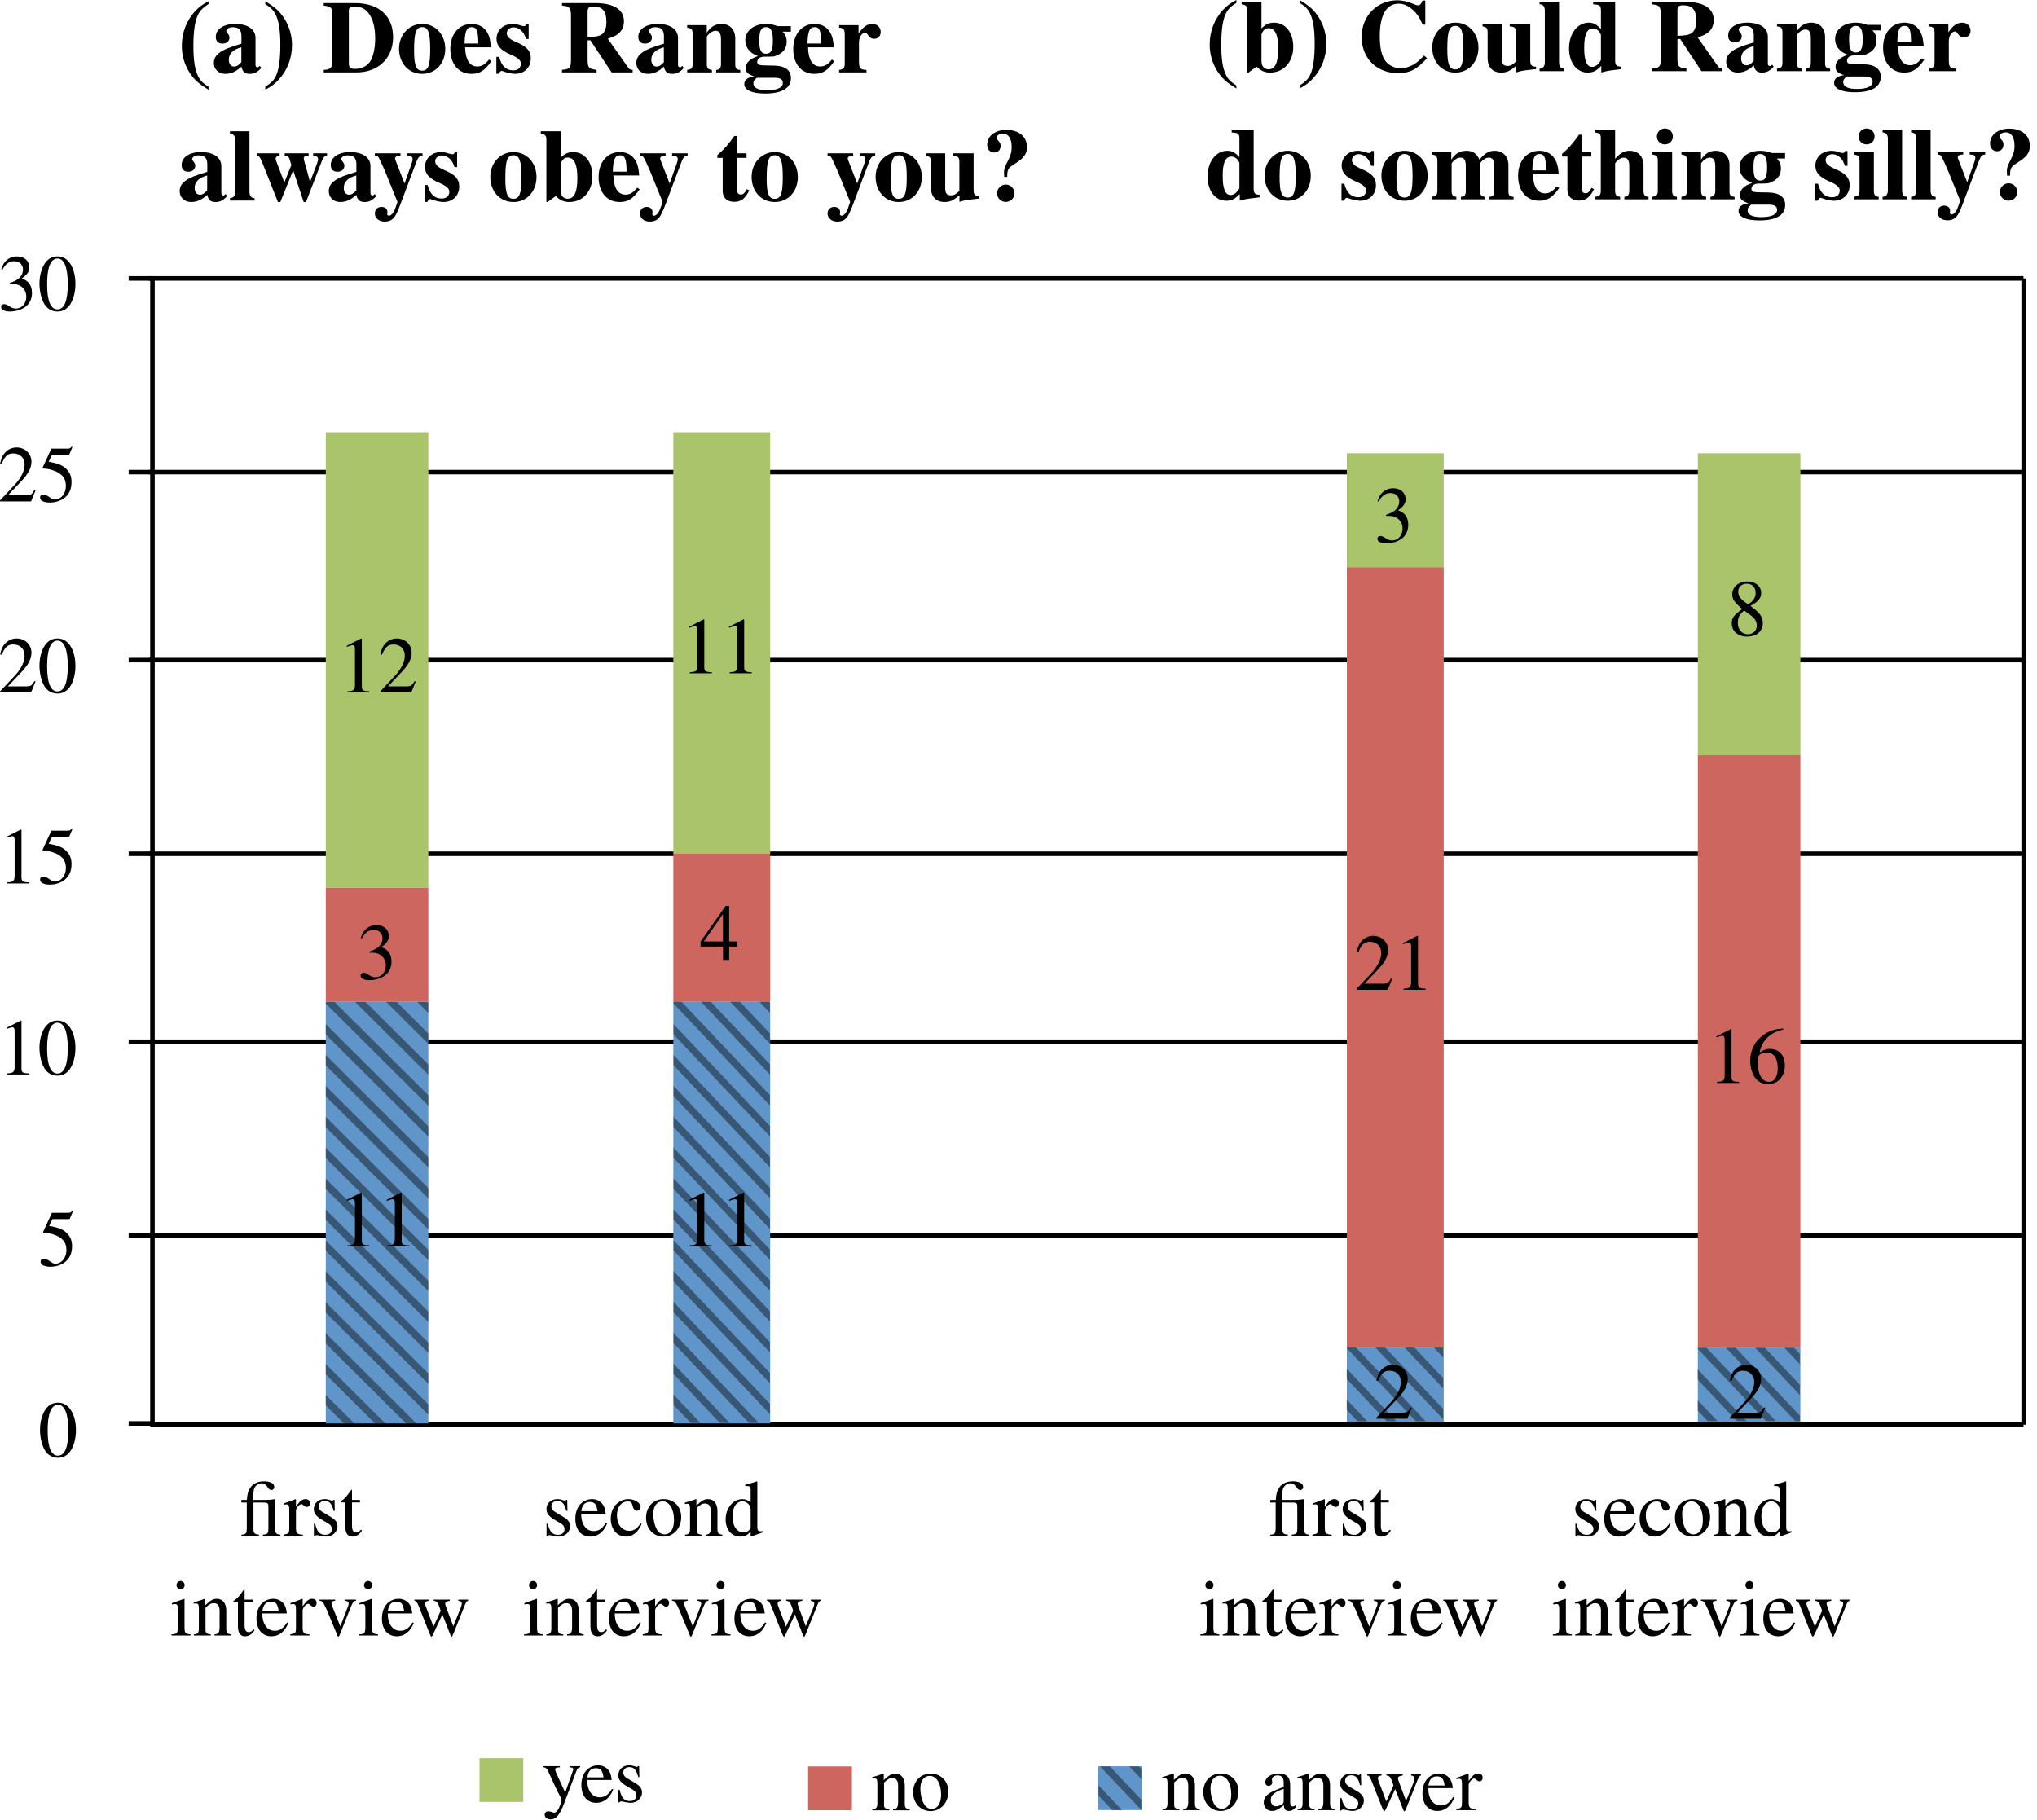
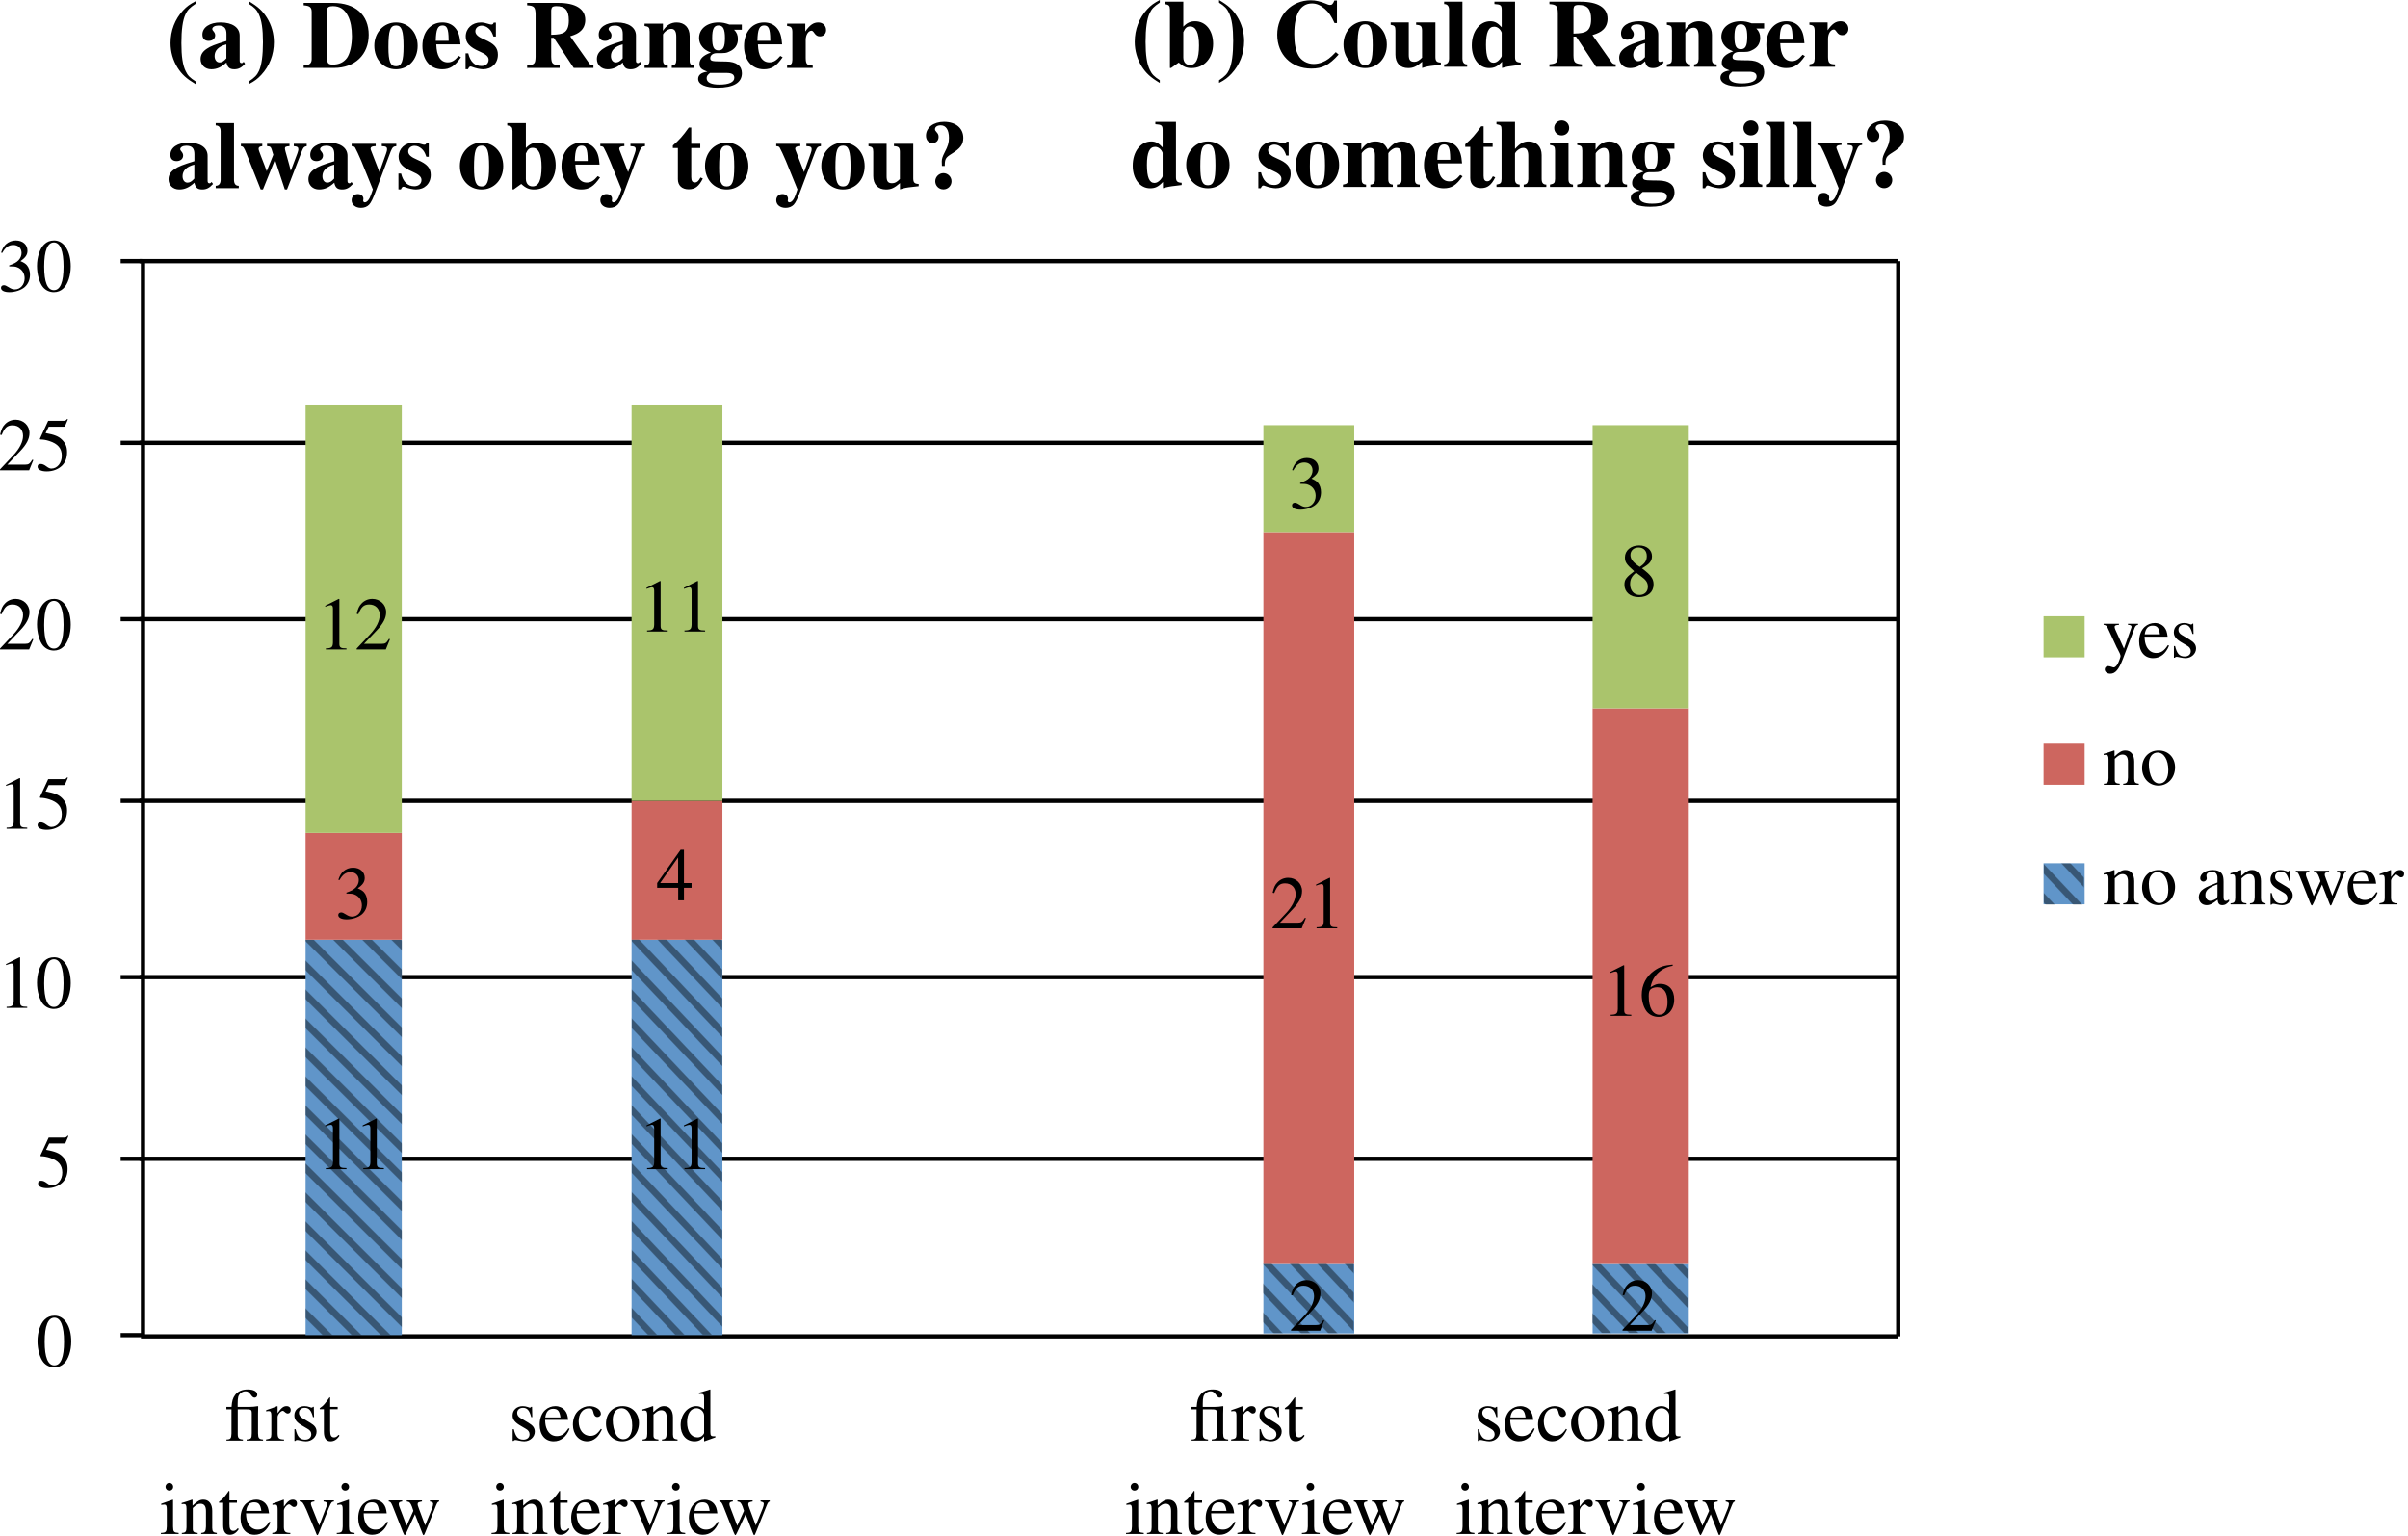
- <svg xmlns="http://www.w3.org/2000/svg" xmlns:xlink="http://www.w3.org/1999/xlink" id="svg2" version="1.1" width="446.922" height="399.241" xml:space="preserve">
+ <svg xmlns="http://www.w3.org/2000/svg" xmlns:xlink="http://www.w3.org/1999/xlink" id="svg2" version="1.1" width="563.233" height="359.13" xml:space="preserve">
  <defs id="defs6">
-     <pattern xlink:href="#Strips1_2" id="pattern5752" patternTransform="matrix(0.9040759,0.9081661,-12.65676,12.59976,2.8125001e-8,-3.146013)" />
+     <pattern xlink:href="#Strips1_2" id="pattern5752" patternTransform="matrix(0.9040759,0.9081661,-12.65676,12.59976,5.6250002e-8,-3.14601)" />
    <pattern id="Strips1_2" patternTransform="translate(0,0) scale(10,10)" height="1" width="3" patternUnits="userSpaceOnUse">
      <rect id="rect5039" height="2" width="1" y="-0.5" x="0" style="fill:black;stroke:none" />
    </pattern>
    <clipPath clipPathUnits="userSpaceOnUse" id="clipPath18">
      <path d="M 0,0 360,0 360,308 0,308 0,0 Z" id="path20" />
    </clipPath>
    <clipPath clipPathUnits="userSpaceOnUse" id="clipPath30">
      <path d="M 7.436844e-6,2 359,2 l 0,305 -359,0 0,-305 z" id="path32" />
    </clipPath>
    <clipPath clipPathUnits="userSpaceOnUse" id="clipPath40">
      <path d="M 7.436844e-6,2 359,2 l 0,305 -359,0 0,-305 z" id="path42" />
    </clipPath>
    <clipPath clipPathUnits="userSpaceOnUse" id="clipPath52">
      <path d="m 34,60 222,0 0,202 -222,0 0,-202 z" id="path54" />
    </clipPath>
    <clipPath clipPathUnits="userSpaceOnUse" id="clipPath62">
      <path d="m 34,60 222,0 0,202 -222,0 0,-202 z" id="path64" />
    </clipPath>
    <clipPath clipPathUnits="userSpaceOnUse" id="clipPath72">
      <path d="m 34,60 222,0 0,202 -222,0 0,-202 z" id="path74" />
    </clipPath>
    <clipPath clipPathUnits="userSpaceOnUse" id="clipPath82">
      <path d="M 7.436844e-6,2 359,2 l 0,305 -359,0 0,-305 z" id="path84" />
    </clipPath>
    <clipPath clipPathUnits="userSpaceOnUse" id="clipPath94">
      <path d="M 7.436844e-6,2 359,2 l 0,305 -359,0 0,-305 z" id="path96" />
    </clipPath>
    <clipPath clipPathUnits="userSpaceOnUse" id="clipPath106">
      <path d="M 7.436844e-6,2 359,2 l 0,305 -359,0 0,-305 z" id="path108" />
    </clipPath>
    <clipPath clipPathUnits="userSpaceOnUse" id="clipPath118">
      <path d="M 7.436844e-6,2 359,2 l 0,305 -359,0 0,-305 z" id="path120" />
    </clipPath>
    <clipPath clipPathUnits="userSpaceOnUse" id="clipPath130">
      <path d="M 7.436844e-6,2 359,2 l 0,305 -359,0 0,-305 z" id="path132" />
    </clipPath>
    <clipPath clipPathUnits="userSpaceOnUse" id="clipPath142">
      <path d="M 7.436844e-6,2 359,2 l 0,305 -359,0 0,-305 z" id="path144" />
    </clipPath>
    <clipPath clipPathUnits="userSpaceOnUse" id="clipPath156">
      <path d="M 7.436844e-6,2 359,2 l 0,305 -359,0 0,-305 z" id="path158" />
    </clipPath>
    <clipPath clipPathUnits="userSpaceOnUse" id="clipPath170">
      <path d="M 7.436844e-6,2 359,2 l 0,305 -359,0 0,-305 z" id="path172" />
    </clipPath>
    <clipPath clipPathUnits="userSpaceOnUse" id="clipPath184">
      <path d="M 7.436844e-6,2 359,2 l 0,305 -359,0 0,-305 z" id="path186" />
    </clipPath>
    <clipPath clipPathUnits="userSpaceOnUse" id="clipPath198">
      <path d="M 7.436844e-6,2 359,2 l 0,305 -359,0 0,-305 z" id="path200" />
    </clipPath>
    <clipPath clipPathUnits="userSpaceOnUse" id="clipPath212">
      <path d="M 7.436844e-6,2 359,2 l 0,305 -359,0 0,-305 z" id="path214" />
    </clipPath>
    <clipPath clipPathUnits="userSpaceOnUse" id="clipPath226">
      <path d="M 7.436844e-6,2 359,2 l 0,305 -359,0 0,-305 z" id="path228" />
    </clipPath>
    <clipPath clipPathUnits="userSpaceOnUse" id="clipPath240">
      <path d="M 7.436844e-6,2 359,2 l 0,305 -359,0 0,-305 z" id="path242" />
    </clipPath>
    <clipPath clipPathUnits="userSpaceOnUse" id="clipPath254">
      <path d="M 7.436844e-6,2 359,2 l 0,305 -359,0 0,-305 z" id="path256" />
    </clipPath>
    <clipPath clipPathUnits="userSpaceOnUse" id="clipPath268">
      <path d="M 7.436844e-6,2 359,2 l 0,305 -359,0 0,-305 z" id="path270" />
    </clipPath>
    <clipPath clipPathUnits="userSpaceOnUse" id="clipPath282">
      <path d="M 7.436844e-6,2 359,2 l 0,305 -359,0 0,-305 z" id="path284" />
    </clipPath>
    <clipPath clipPathUnits="userSpaceOnUse" id="clipPath296">
      <path d="M 7.436844e-6,2 359,2 l 0,305 -359,0 0,-305 z" id="path298" />
    </clipPath>
    <clipPath clipPathUnits="userSpaceOnUse" id="clipPath310">
      <path d="M 7.436844e-6,2 359,2 l 0,305 -359,0 0,-305 z" id="path312" />
    </clipPath>
    <clipPath clipPathUnits="userSpaceOnUse" id="clipPath324">
      <path d="M 7.436844e-6,2 359,2 l 0,305 -359,0 0,-305 z" id="path326" />
    </clipPath>
    <clipPath clipPathUnits="userSpaceOnUse" id="clipPath338">
      <path d="M 7.436844e-6,2 359,2 l 0,305 -359,0 0,-305 z" id="path340" />
    </clipPath>
    <clipPath clipPathUnits="userSpaceOnUse" id="clipPath352">
      <path d="M 7.436844e-6,2 359,2 l 0,305 -359,0 0,-305 z" id="path354" />
    </clipPath>
    <clipPath clipPathUnits="userSpaceOnUse" id="clipPath366">
      <path d="M 7.436844e-6,2 359,2 l 0,305 -359,0 0,-305 z" id="path368" />
    </clipPath>
    <clipPath clipPathUnits="userSpaceOnUse" id="clipPath380">
      <path d="M 7.436844e-6,2 359,2 l 0,305 -359,0 0,-305 z" id="path382" />
    </clipPath>
    <clipPath clipPathUnits="userSpaceOnUse" id="clipPath394">
      <path d="M 7.436844e-6,2 359,2 l 0,305 -359,0 0,-305 z" id="path396" />
    </clipPath>
    <clipPath clipPathUnits="userSpaceOnUse" id="clipPath408">
      <path d="M 7.436844e-6,2 359,2 l 0,305 -359,0 0,-305 z" id="path410" />
    </clipPath>
    <clipPath clipPathUnits="userSpaceOnUse" id="clipPath422">
      <path d="M 7.436844e-6,2 359,2 l 0,305 -359,0 0,-305 z" id="path424" />
    </clipPath>
    <clipPath clipPathUnits="userSpaceOnUse" id="clipPath436">
      <path d="M 7.436844e-6,2 359,2 l 0,305 -359,0 0,-305 z" id="path438" />
    </clipPath>
    <clipPath clipPathUnits="userSpaceOnUse" id="clipPath450">
      <path d="M 7.436844e-6,2 359,2 l 0,305 -359,0 0,-305 z" id="path452" />
    </clipPath>
    <clipPath clipPathUnits="userSpaceOnUse" id="clipPath464">
      <path d="M 7.436844e-6,2 359,2 l 0,305 -359,0 0,-305 z" id="path466" />
    </clipPath>
    <clipPath clipPathUnits="userSpaceOnUse" id="clipPath478">
      <path d="M 7.436844e-6,2 359,2 l 0,305 -359,0 0,-305 z" id="path480" />
    </clipPath>
    <clipPath clipPathUnits="userSpaceOnUse" id="clipPath492">
      <path d="M 7.436844e-6,2 359,2 l 0,305 -359,0 0,-305 z" id="path494" />
    </clipPath>
    <clipPath clipPathUnits="userSpaceOnUse" id="clipPath506">
      <path d="M 7.436844e-6,2 359,2 l 0,305 -359,0 0,-305 z" id="path508" />
    </clipPath>
    <clipPath clipPathUnits="userSpaceOnUse" id="clipPath520">
      <path d="M 7.436844e-6,2 359,2 l 0,305 -359,0 0,-305 z" id="path522" />
    </clipPath>
    <clipPath clipPathUnits="userSpaceOnUse" id="clipPath534">
      <path d="M 7.436844e-6,2 359,2 l 0,305 -359,0 0,-305 z" id="path536" />
    </clipPath>
    <clipPath clipPathUnits="userSpaceOnUse" id="clipPath548">
      <path d="M 7.436844e-6,2 359,2 l 0,305 -359,0 0,-305 z" id="path550" />
    </clipPath>
    <clipPath clipPathUnits="userSpaceOnUse" id="clipPath562">
      <path d="M 7.436844e-6,2 359,2 l 0,305 -359,0 0,-305 z" id="path564" />
    </clipPath>
    <clipPath clipPathUnits="userSpaceOnUse" id="clipPath572">
      <path d="M 7.436844e-6,2 359,2 l 0,305 -359,0 0,-305 z" id="path574" />
    </clipPath>
    <clipPath clipPathUnits="userSpaceOnUse" id="clipPath586">
      <path d="M 7.436844e-6,2 359,2 l 0,305 -359,0 0,-305 z" id="path588" />
    </clipPath>
    <clipPath clipPathUnits="userSpaceOnUse" id="clipPath596">
      <path d="M 7.436844e-6,2 359,2 l 0,305 -359,0 0,-305 z" id="path598" />
    </clipPath>
    <clipPath clipPathUnits="userSpaceOnUse" id="clipPath610">
      <path d="M 7.436844e-6,2 359,2 l 0,305 -359,0 0,-305 z" id="path612" />
    </clipPath>
    <clipPath clipPathUnits="userSpaceOnUse" id="clipPath620">
      <path d="M 7.436844e-6,2 359,2 l 0,305 -359,0 0,-305 z" id="path622" />
    </clipPath>
    <clipPath clipPathUnits="userSpaceOnUse" id="clipPath634">
      <path d="M 0,0 360,0 360,308 0,308 0,0 Z" id="path636" />
    </clipPath>
    <clipPath clipPathUnits="userSpaceOnUse" id="clipPath606">
      <path d="M 0,0 362,0 362,303 0,303 0,0 Z" id="path608" />
    </clipPath>
    <clipPath clipPathUnits="userSpaceOnUse" id="clipPath592">
      <path d="M 1.286692e-5,2 360,2 l 0,301 -360,0 0,-301 z" id="path594" />
    </clipPath>
    <clipPath clipPathUnits="userSpaceOnUse" id="clipPath582">
      <path d="M 1.286692e-5,2 360,2 l 0,301 -360,0 0,-301 z" id="path584" />
    </clipPath>
    <clipPath clipPathUnits="userSpaceOnUse" id="clipPath568">
      <path d="M 1.286692e-5,2 360,2 l 0,301 -360,0 0,-301 z" id="path570" />
    </clipPath>
    <clipPath clipPathUnits="userSpaceOnUse" id="clipPath558">
      <path d="M 1.286692e-5,2 360,2 l 0,301 -360,0 0,-301 z" id="path560" />
    </clipPath>
    <clipPath clipPathUnits="userSpaceOnUse" id="clipPath544">
      <path d="M 1.286692e-5,2 360,2 l 0,301 -360,0 0,-301 z" id="path546" />
    </clipPath>
    <clipPath clipPathUnits="userSpaceOnUse" id="clipPath534-7">
      <path d="M 1.286692e-5,2 360,2 l 0,301 -360,0 0,-301 z" id="path536-0" />
    </clipPath>
    <clipPath clipPathUnits="userSpaceOnUse" id="clipPath520-0">
      <path d="M 1.286692e-5,2 360,2 l 0,301 -360,0 0,-301 z" id="path522-7" />
    </clipPath>
    <clipPath clipPathUnits="userSpaceOnUse" id="clipPath506-9">
      <path d="M 1.286692e-5,2 360,2 l 0,301 -360,0 0,-301 z" id="path508-2" />
    </clipPath>
    <clipPath clipPathUnits="userSpaceOnUse" id="clipPath492-3">
      <path d="M 1.286692e-5,2 360,2 l 0,301 -360,0 0,-301 z" id="path494-2" />
    </clipPath>
    <clipPath clipPathUnits="userSpaceOnUse" id="clipPath478-0">
      <path d="M 1.286692e-5,2 360,2 l 0,301 -360,0 0,-301 z" id="path480-2" />
    </clipPath>
    <clipPath clipPathUnits="userSpaceOnUse" id="clipPath464-1">
      <path d="M 1.286692e-5,2 360,2 l 0,301 -360,0 0,-301 z" id="path466-5" />
    </clipPath>
    <clipPath clipPathUnits="userSpaceOnUse" id="clipPath450-2">
      <path d="M 1.286692e-5,2 360,2 l 0,301 -360,0 0,-301 z" id="path452-9" />
    </clipPath>
    <clipPath clipPathUnits="userSpaceOnUse" id="clipPath436-6">
      <path d="M 1.286692e-5,2 360,2 l 0,301 -360,0 0,-301 z" id="path438-2" />
    </clipPath>
    <clipPath clipPathUnits="userSpaceOnUse" id="clipPath422-2">
      <path d="M 1.286692e-5,2 360,2 l 0,301 -360,0 0,-301 z" id="path424-3" />
    </clipPath>
    <clipPath clipPathUnits="userSpaceOnUse" id="clipPath408-9">
      <path d="M 1.286692e-5,2 360,2 l 0,301 -360,0 0,-301 z" id="path410-4" />
    </clipPath>
    <clipPath clipPathUnits="userSpaceOnUse" id="clipPath394-0">
      <path d="M 1.286692e-5,2 360,2 l 0,301 -360,0 0,-301 z" id="path396-0" />
    </clipPath>
    <clipPath clipPathUnits="userSpaceOnUse" id="clipPath380-1">
      <path d="M 1.286692e-5,2 360,2 l 0,301 -360,0 0,-301 z" id="path382-0" />
    </clipPath>
    <clipPath clipPathUnits="userSpaceOnUse" id="clipPath366-3">
      <path d="M 1.286692e-5,2 360,2 l 0,301 -360,0 0,-301 z" id="path368-8" />
    </clipPath>
    <clipPath clipPathUnits="userSpaceOnUse" id="clipPath352-6">
      <path d="M 1.286692e-5,2 360,2 l 0,301 -360,0 0,-301 z" id="path354-2" />
    </clipPath>
    <clipPath clipPathUnits="userSpaceOnUse" id="clipPath338-7">
      <path d="M 1.286692e-5,2 360,2 l 0,301 -360,0 0,-301 z" id="path340-1" />
    </clipPath>
    <clipPath clipPathUnits="userSpaceOnUse" id="clipPath324-0">
      <path d="M 1.286692e-5,2 360,2 l 0,301 -360,0 0,-301 z" id="path326-4" />
    </clipPath>
    <clipPath clipPathUnits="userSpaceOnUse" id="clipPath310-3">
      <path d="M 1.286692e-5,2 360,2 l 0,301 -360,0 0,-301 z" id="path312-2" />
    </clipPath>
    <clipPath clipPathUnits="userSpaceOnUse" id="clipPath296-3">
      <path d="M 1.286692e-5,2 360,2 l 0,301 -360,0 0,-301 z" id="path298-2" />
    </clipPath>
    <clipPath clipPathUnits="userSpaceOnUse" id="clipPath282-4">
      <path d="M 1.286692e-5,2 360,2 l 0,301 -360,0 0,-301 z" id="path284-9" />
    </clipPath>
    <clipPath clipPathUnits="userSpaceOnUse" id="clipPath268-6">
      <path d="M 1.286692e-5,2 360,2 l 0,301 -360,0 0,-301 z" id="path270-5" />
    </clipPath>
    <clipPath clipPathUnits="userSpaceOnUse" id="clipPath254-1">
      <path d="M 1.286692e-5,2 360,2 l 0,301 -360,0 0,-301 z" id="path256-9" />
    </clipPath>
    <clipPath clipPathUnits="userSpaceOnUse" id="clipPath240-0">
      <path d="M 1.286692e-5,2 360,2 l 0,301 -360,0 0,-301 z" id="path242-4" />
    </clipPath>
    <clipPath clipPathUnits="userSpaceOnUse" id="clipPath226-9">
      <path d="M 1.286692e-5,2 360,2 l 0,301 -360,0 0,-301 z" id="path228-8" />
    </clipPath>
    <clipPath clipPathUnits="userSpaceOnUse" id="clipPath212-8">
      <path d="M 1.286692e-5,2 360,2 l 0,301 -360,0 0,-301 z" id="path214-1" />
    </clipPath>
    <clipPath clipPathUnits="userSpaceOnUse" id="clipPath198-1">
      <path d="M 1.286692e-5,2 360,2 l 0,301 -360,0 0,-301 z" id="path200-7" />
    </clipPath>
    <clipPath clipPathUnits="userSpaceOnUse" id="clipPath184-7">
      <path d="M 1.286692e-5,2 360,2 l 0,301 -360,0 0,-301 z" id="path186-1" />
    </clipPath>
    <clipPath clipPathUnits="userSpaceOnUse" id="clipPath170-0">
      <path d="M 1.286692e-5,2 360,2 l 0,301 -360,0 0,-301 z" id="path172-0" />
    </clipPath>
    <clipPath clipPathUnits="userSpaceOnUse" id="clipPath156-3">
      <path d="M 1.286692e-5,2 360,2 l 0,301 -360,0 0,-301 z" id="path158-3" />
    </clipPath>
    <clipPath clipPathUnits="userSpaceOnUse" id="clipPath142-9">
      <path d="M 1.286692e-5,2 360,2 l 0,301 -360,0 0,-301 z" id="path144-1" />
    </clipPath>
    <clipPath clipPathUnits="userSpaceOnUse" id="clipPath130-5">
      <path d="M 1.286692e-5,2 360,2 l 0,301 -360,0 0,-301 z" id="path132-6" />
    </clipPath>
    <clipPath clipPathUnits="userSpaceOnUse" id="clipPath118-4">
      <path d="M 1.286692e-5,2 360,2 l 0,301 -360,0 0,-301 z" id="path120-7" />
    </clipPath>
    <clipPath clipPathUnits="userSpaceOnUse" id="clipPath106-2">
      <path d="M 1.286692e-5,2 360,2 l 0,301 -360,0 0,-301 z" id="path108-7" />
    </clipPath>
    <clipPath clipPathUnits="userSpaceOnUse" id="clipPath94-0">
      <path d="M 1.286692e-5,2 360,2 l 0,301 -360,0 0,-301 z" id="path96-8" />
    </clipPath>
    <clipPath clipPathUnits="userSpaceOnUse" id="clipPath82-2">
      <path d="M 1.286692e-5,2 360,2 l 0,301 -360,0 0,-301 z" id="path84-6" />
    </clipPath>
    <clipPath clipPathUnits="userSpaceOnUse" id="clipPath72-7">
      <path d="m 34,60 223,0 0,197 -223,0 0,-197 z" id="path74-0" />
    </clipPath>
    <clipPath clipPathUnits="userSpaceOnUse" id="clipPath62-1">
      <path d="m 34,60 223,0 0,197 -223,0 0,-197 z" id="path64-0" />
    </clipPath>
    <clipPath clipPathUnits="userSpaceOnUse" id="clipPath52-0">
      <path d="m 34,60 223,0 0,197 -223,0 0,-197 z" id="path54-3" />
    </clipPath>
    <clipPath clipPathUnits="userSpaceOnUse" id="clipPath40-6">
      <path d="M 1.286692e-5,2 360,2 l 0,301 -360,0 0,-301 z" id="path42-9" />
    </clipPath>
    <clipPath clipPathUnits="userSpaceOnUse" id="clipPath30-1">
      <path d="M 1.286692e-5,2 360,2 l 0,301 -360,0 0,-301 z" id="path32-4" />
    </clipPath>
    <clipPath clipPathUnits="userSpaceOnUse" id="clipPath18-2">
      <path d="M 0,0 362,0 362,303 0,303 0,0 Z" id="path20-4" />
    </clipPath>
-     <pattern patternTransform="matrix(0.8501375,0.9072248,-11.90164,12.5867,47.88381,-2.99395)" id="pattern5847" xlink:href="#pattern5830" />
+     <pattern patternTransform="matrix(0.8501375,0.9072248,-11.90164,12.5867,47.88381,-2.993947)" id="pattern5847" xlink:href="#pattern5830" />
    <pattern xlink:href="#pattern5752-7" id="pattern5830" patternTransform="matrix(0.9040759,0.9081661,-12.65676,12.59976,39.05308,-6.508847)" />
    <pattern xlink:href="#Strips1_2-4" id="pattern5752-7" patternTransform="matrix(0.9040759,0.9081661,-12.65676,12.59976,0,0)" />
    <pattern id="Strips1_2-4" patternTransform="translate(0,0) scale(10,10)" height="1" width="3" patternUnits="userSpaceOnUse">
      <rect id="rect5039-7" height="2" width="1" y="-0.5" x="0" style="fill:black;stroke:none" />
    </pattern>
-     <pattern patternTransform="matrix(0.8501375,0.9072247,-11.90164,12.5867,392.1429,-24.05065)" id="pattern5882" xlink:href="#pattern5847-1" />
+     <pattern patternTransform="matrix(0.8501375,0.9072247,-11.90164,12.5867,392.1429,-24.05064)" id="pattern5882" xlink:href="#pattern5847-1" />
    <pattern patternTransform="matrix(0.8501375,0.9072248,-11.90164,12.5867,47.88381,0.1520625)" id="pattern5847-1" xlink:href="#pattern5830-6" />
    <pattern xlink:href="#pattern5752-7-2" id="pattern5830-6" patternTransform="matrix(0.9040759,0.9081661,-12.65676,12.59976,39.05308,-6.508847)" />
    <pattern xlink:href="#Strips1_2-4-6" id="pattern5752-7-2" patternTransform="matrix(0.9040759,0.9081661,-12.65676,12.59976,0,0)" />
    <pattern id="Strips1_2-4-6" patternTransform="translate(0,0) scale(10,10)" height="1" width="3" patternUnits="userSpaceOnUse">
      <rect id="rect5039-7-3" height="2" width="1" y="-0.5" x="0" style="fill:black;stroke:none" />
    </pattern>
    <pattern patternTransform="matrix(0.8501375,0.9072247,-11.90164,12.5867,374.5429,-24.05064)" id="pattern5920" xlink:href="#pattern5882-0" />
    <pattern patternTransform="matrix(0.8501375,0.9072247,-11.90164,12.5867,392.1429,-20.90463)" id="pattern5882-0" xlink:href="#pattern5847-1-9" />
    <pattern patternTransform="matrix(0.8501375,0.9072248,-11.90164,12.5867,47.88381,0.1520625)" id="pattern5847-1-9" xlink:href="#pattern5830-6-2" />
    <pattern xlink:href="#pattern5752-7-2-4" id="pattern5830-6-2" patternTransform="matrix(0.9040759,0.9081661,-12.65676,12.59976,39.05308,-6.508847)" />
    <pattern xlink:href="#Strips1_2-4-6-3" id="pattern5752-7-2-4" patternTransform="matrix(0.9040759,0.9081661,-12.65676,12.59976,0,0)" />
    <pattern id="Strips1_2-4-6-3" patternTransform="translate(0,0) scale(10,10)" height="1" width="3" patternUnits="userSpaceOnUse">
      <rect id="rect5039-7-3-2" height="2" width="1" y="-0.5" x="0" style="fill:black;stroke:none" />
    </pattern>
-     <pattern patternTransform="matrix(0.8501375,0.9072247,-11.90164,12.5867,419.1019,-52.67481)" id="pattern5920-0" xlink:href="#pattern5882-5" />
+     <pattern patternTransform="matrix(0.8501375,0.9072247,-11.90164,12.5867,229.481,-201.1805)" id="pattern5920-0" xlink:href="#pattern5882-5" />
    <pattern patternTransform="matrix(0.8501375,0.9072247,-11.90164,12.5867,392.1429,-20.90463)" id="pattern5882-5" xlink:href="#pattern5847-1-6" />
    <pattern patternTransform="matrix(0.8501375,0.9072248,-11.90164,12.5867,47.88381,0.1520625)" id="pattern5847-1-6" xlink:href="#pattern5830-6-7" />
    <pattern xlink:href="#pattern5752-7-2-1" id="pattern5830-6-7" patternTransform="matrix(0.9040759,0.9081661,-12.65676,12.59976,39.05308,-6.508847)" />
    <pattern xlink:href="#Strips1_2-4-6-6" id="pattern5752-7-2-1" patternTransform="matrix(0.9040759,0.9081661,-12.65676,12.59976,0,0)" />
    <pattern id="Strips1_2-4-6-6" patternTransform="translate(0,0) scale(10,10)" height="1" width="3" patternUnits="userSpaceOnUse">
      <rect id="rect5039-7-3-8" height="2" width="1" y="-0.5" x="0" style="fill:black;stroke:none" />
    </pattern>
  </defs>
  <g id="g10" transform="matrix(1.25,0,0,-1.25,-10.27506,387.3462)">
    <g id="g12" />
    <path id="path46" style="fill:none;stroke:#000000;stroke-width:0.8;stroke-linecap:butt;stroke-linejoin:round;stroke-miterlimit:10;stroke-opacity:1;stroke-dasharray:none" d="m 34.331,93 329.057,0 m -329.057,34 329.057,0 m -329.057,33 329.057,0 m -329.057,34 329.057,0 m -329.057,33 329.057,0 m -329.057,34 329.057,0" />
    <path id="path88" style="fill:none;stroke:#000000;stroke-width:0.8;stroke-linecap:butt;stroke-linejoin:round;stroke-miterlimit:10;stroke-opacity:1;stroke-dasharray:none" d="m 34.977,59.773 8e-5,201.227" />
    <path id="path100" style="fill:none;stroke:#000000;stroke-width:0.8;stroke-linecap:butt;stroke-linejoin:round;stroke-miterlimit:10;stroke-opacity:1;stroke-dasharray:none" d="m 30.8,60 4,0 m -4,33 4,0 m -4,34 4,0 m -4,33 4,0 m -4,34 4,0 m -4,33 4,0 m -4,34 4,0" />
    <path id="path112" style="fill:none;stroke:#000000;stroke-width:0.8;stroke-linecap:butt;stroke-linejoin:round;stroke-miterlimit:10;stroke-opacity:1;stroke-dasharray:none" d="m 34.595,59.773 328.793,-8e-5" />
    <g id="g5380" transform="translate(17.6,0)">
      <path style="fill:#6095c9;fill-opacity:1;fill-rule:nonzero;stroke:none" d="m 47.8,134 18,0 0,-74 -18,0 z" id="path5760" />
      <path id="path5339" d="m 47.8,134 18,0 0,-74 -18,0 z" style="opacity:0.415;fill:url(#pattern5752);fill-opacity:1;fill-rule:nonzero;stroke:none" />
      <path id="path5331" d="m 47.8,154 18,0 0,-20 -18,0 z" style="fill:#cd665f;fill-opacity:1;fill-rule:nonzero;stroke:none" />
      <path id="path5335" d="m 47.8,234 18,0 0,-80 -18,0 z" style="fill:#aac46c;fill-opacity:1;fill-rule:nonzero;stroke:none" />
      <text y="-91.065" x="49.937" transform="scale(1,-1)" style="font-size:14px;font-variant:normal;font-weight:normal;writing-mode:lr-tb;fill:#000000;fill-opacity:1;fill-rule:nonzero;stroke:none;font-family:Nimbus Roman No9 L;-inkscape-font-specification:Nimbus Roman No9 L" id="text148">
        <tspan x="49.937" y="-91.065" id="tspan150">11 </tspan>
      </text>
      <text y="-138.018" x="53.303" transform="scale(1,-1)" style="font-size:14px;font-variant:normal;font-weight:normal;writing-mode:lr-tb;fill:#000000;fill-opacity:1;fill-rule:nonzero;stroke:none;font-family:Nimbus Roman No9 L;-inkscape-font-specification:Nimbus Roman No9 L" id="text218">
        <tspan x="53.303" y="-138.018" id="tspan220">3 </tspan>
      </text>
      <text y="-188.324" x="49.937" transform="scale(1,-1)" style="font-size:14px;font-variant:normal;font-weight:normal;writing-mode:lr-tb;fill:#000000;fill-opacity:1;fill-rule:nonzero;stroke:none;font-family:Nimbus Roman No9 L;-inkscape-font-specification:Nimbus Roman No9 L" id="text288">
        <tspan x="49.937" y="-188.324" id="tspan290">12 </tspan>
      </text>
    </g>
    <g id="g5369" transform="translate(33.6,0)">
      <path id="path56" d="m 92.8,134 17,0 0,-74 -17,0 z" style="fill:#6095c9;fill-opacity:1;fill-rule:nonzero;stroke:none" />
      <path id="path66" d="m 92.8,160 17,0 0,-26 -17,0 z" style="fill:#cd665f;fill-opacity:1;fill-rule:nonzero;stroke:none" />
      <path id="path76" d="m 92.8,234 17,0 0,-74 -17,0 z" style="fill:#aac46c;fill-opacity:1;fill-rule:nonzero;stroke:none" />
      <text y="-91.065" x="94.047" transform="scale(1,-1)" style="font-size:14px;font-variant:normal;font-weight:normal;writing-mode:lr-tb;fill:#000000;fill-opacity:1;fill-rule:nonzero;stroke:none;font-family:Nimbus Roman No9 L;-inkscape-font-specification:Nimbus Roman No9 L" id="text162">
        <tspan x="94.047" y="-91.065" id="tspan164">11 </tspan>
      </text>
      <text y="-141.371" x="97.414" transform="scale(1,-1)" style="font-size:14px;font-variant:normal;font-weight:normal;writing-mode:lr-tb;fill:#000000;fill-opacity:1;fill-rule:nonzero;stroke:none;font-family:Nimbus Roman No9 L;-inkscape-font-specification:Nimbus Roman No9 L" id="text232">
        <tspan x="97.414" y="-141.371" id="tspan234">4 </tspan>
      </text>
      <text y="-191.678" x="94.047" transform="scale(1,-1)" style="font-size:14px;font-variant:normal;font-weight:normal;writing-mode:lr-tb;fill:#000000;fill-opacity:1;fill-rule:nonzero;stroke:none;font-family:Nimbus Roman No9 L;-inkscape-font-specification:Nimbus Roman No9 L" id="text302">
        <tspan x="94.047" y="-191.678" id="tspan304">11 </tspan>
      </text>
      <path style="opacity:0.415;fill:url(#pattern5847);fill-opacity:1;fill-rule:nonzero;stroke:none" d="m 92.832,134.013 16.926,0 0,-73.923 -16.926,0 z" id="path5828" />
    </g>
    <text id="text358" style="font-size:14px;font-variant:normal;font-weight:normal;writing-mode:lr-tb;fill:#000000;fill-opacity:1;fill-rule:nonzero;stroke:none;font-family:Nimbus Roman No9 L;-inkscape-font-specification:Nimbus Roman No9 L" transform="scale(1,-1)" x="14.896" y="-54.173">
      <tspan id="tspan360" y="-54.173" x="14.896">0 </tspan>
    </text>
    <text id="text372" style="font-size:14px;font-variant:normal;font-weight:normal;writing-mode:lr-tb;fill:#000000;fill-opacity:1;fill-rule:nonzero;stroke:none;font-family:Nimbus Roman No9 L;-inkscape-font-specification:Nimbus Roman No9 L" transform="scale(1,-1)" x="14.896" y="-87.711">
      <tspan id="tspan374" y="-87.711" x="14.896">5 </tspan>
    </text>
    <text id="text386" style="font-size:14px;font-variant:normal;font-weight:normal;writing-mode:lr-tb;fill:#000000;fill-opacity:1;fill-rule:nonzero;stroke:none;font-family:Nimbus Roman No9 L;-inkscape-font-specification:Nimbus Roman No9 L" transform="scale(1,-1)" x="7.8" y="-121.249">
      <tspan id="tspan388" y="-121.249" x="7.8">10 </tspan>
    </text>
    <text id="text400" style="font-size:14px;font-variant:normal;font-weight:normal;writing-mode:lr-tb;fill:#000000;fill-opacity:1;fill-rule:nonzero;stroke:none;font-family:Nimbus Roman No9 L;-inkscape-font-specification:Nimbus Roman No9 L" transform="scale(1,-1)" x="7.8" y="-154.786">
      <tspan id="tspan402" y="-154.786" x="7.8">15 </tspan>
    </text>
    <text id="text414" style="font-size:14px;font-variant:normal;font-weight:normal;writing-mode:lr-tb;fill:#000000;fill-opacity:1;fill-rule:nonzero;stroke:none;font-family:Nimbus Roman No9 L;-inkscape-font-specification:Nimbus Roman No9 L" transform="scale(1,-1)" x="7.8" y="-188.324">
      <tspan id="tspan416" y="-188.324" x="7.8">20 </tspan>
    </text>
    <text id="text428" style="font-size:14px;font-variant:normal;font-weight:normal;writing-mode:lr-tb;fill:#000000;fill-opacity:1;fill-rule:nonzero;stroke:none;font-family:Nimbus Roman No9 L;-inkscape-font-specification:Nimbus Roman No9 L" transform="scale(1,-1)" x="7.8" y="-221.862">
      <tspan id="tspan430" y="-221.862" x="7.8">25 </tspan>
    </text>
    <text id="text442" style="font-size:14px;font-variant:normal;font-weight:normal;writing-mode:lr-tb;fill:#000000;fill-opacity:1;fill-rule:nonzero;stroke:none;font-family:Nimbus Roman No9 L;-inkscape-font-specification:Nimbus Roman No9 L" transform="scale(1,-1)" x="7.8" y="-255.4">
      <tspan id="tspan444" y="-255.4" x="7.8">30 </tspan>
    </text>
    <text id="text526" style="font-size:14px;font-variant:normal;font-weight:normal;text-align:center;writing-mode:lr-tb;text-anchor:middle;fill:#000000;fill-opacity:1;fill-rule:nonzero;stroke:none;font-family:Nimbus Roman No9 L;-inkscape-font-specification:Nimbus Roman No9 L" transform="scale(1,-1)" x="73.19" y="-40.269">
      <tspan id="tspan528" y="-40.269" x="73.19">ﬁrst</tspan>
      <tspan y="-22.769" x="74.94" id="tspan5367">interview </tspan>
    </text>
    <g id="g544" transform="translate(29.45568,-1.84098)">
      <text y="-299.005" x="9.848" transform="scale(1,-1)" style="font-size:18px;font-variant:normal;font-weight:bold;writing-mode:lr-tb;fill:#000000;fill-opacity:1;fill-rule:nonzero;stroke:none;font-family:Nimbus Roman No9 L;-inkscape-font-specification:Nimbus Roman No9 L-Bold" id="text554">
        <tspan x="9.848" y="-299.005" id="tspan5423">(a) Does Ranger</tspan>
        <tspan x="9.848" y="-276.505" id="tspan5443">always obey to you?</tspan>
      </text>
    </g>
    <g id="g5391" transform="translate(-184.14,-4.90928)">
      <path id="path5365" d="m 428.767,78.221 17,0 0,-13 -17,0 0,13 z" style="fill:#6095c9;fill-opacity:1;fill-rule:nonzero;stroke:none" />
      <path id="path5349" d="m 428.767,215.221 17,0 0,-137 -17,0 0,137 z" style="fill:#cd665f;fill-opacity:1;fill-rule:nonzero;stroke:none" />
      <path id="path5359" d="m 428.767,235.221 17,0 0,-20 -17,0 0,20 z" style="fill:#aac46c;fill-opacity:1;fill-rule:nonzero;stroke:none" />
      <text y="-65.741" x="433.511" transform="scale(1,-1)" style="font-size:14px;font-variant:normal;font-weight:normal;writing-mode:lr-tb;fill:#000000;fill-opacity:1;fill-rule:nonzero;stroke:none;font-family:Nimbus Roman No9 L;-inkscape-font-specification:Nimbus Roman No9 L" id="text148-7">
        <tspan x="433.511" y="-65.741" id="tspan150-5">2 </tspan>
      </text>
      <text y="-141.038" x="430.064" transform="scale(1,-1)" style="font-size:14px;font-variant:normal;font-weight:normal;writing-mode:lr-tb;fill:#000000;fill-opacity:1;fill-rule:nonzero;stroke:none;font-family:Nimbus Roman No9 L;-inkscape-font-specification:Nimbus Roman No9 L" id="text190-8">
        <tspan x="430.064" y="-141.038" id="tspan192-5">21 </tspan>
      </text>
      <text y="-219.609" x="433.511" transform="scale(1,-1)" style="font-size:14px;font-variant:normal;font-weight:normal;writing-mode:lr-tb;fill:#000000;fill-opacity:1;fill-rule:nonzero;stroke:none;font-family:Nimbus Roman No9 L;-inkscape-font-specification:Nimbus Roman No9 L" id="text260-2">
        <tspan x="433.511" y="-219.609" id="tspan262-7">3 </tspan>
      </text>
      <path style="opacity:0.415;fill:url(#pattern5882);fill-opacity:1;fill-rule:nonzero;stroke:none" d="m 428.738,78.243 16.926,0 0,-12.957 -16.926,0 z" id="path5828-9" />
    </g>
    <g id="g5402" transform="translate(-166.54,-4.90928)">
      <path id="path5363" d="m 472.767,78.221 18,0 0,-13 -18,0 0,13 z" style="fill:#6095c9;fill-opacity:1;fill-rule:nonzero;stroke:none" />
      <path id="path5347" d="m 472.767,182.221 18,0 0,-104 -18,0 0,104 z" style="fill:#cd665f;fill-opacity:1;fill-rule:nonzero;stroke:none" />
      <path id="path5357" d="m 472.767,235.221 18,0 0,-53 -18,0 0,53 z" style="fill:#aac46c;fill-opacity:1;fill-rule:nonzero;stroke:none" />
      <text y="-65.741" x="477.941" transform="scale(1,-1)" style="font-size:14px;font-variant:normal;font-weight:normal;writing-mode:lr-tb;fill:#000000;fill-opacity:1;fill-rule:nonzero;stroke:none;font-family:Nimbus Roman No9 L;-inkscape-font-specification:Nimbus Roman No9 L" id="text162-9">
        <tspan x="477.941" y="-65.741" id="tspan164-5">2 </tspan>
      </text>
      <text y="-124.669" x="474.494" transform="scale(1,-1)" style="font-size:14px;font-variant:normal;font-weight:normal;writing-mode:lr-tb;fill:#000000;fill-opacity:1;fill-rule:nonzero;stroke:none;font-family:Nimbus Roman No9 L;-inkscape-font-specification:Nimbus Roman No9 L" id="text204-9">
        <tspan x="474.494" y="-124.669" id="tspan206-3">16 </tspan>
      </text>
      <text y="-203.24" x="477.941" transform="scale(1,-1)" style="font-size:14px;font-variant:normal;font-weight:normal;writing-mode:lr-tb;fill:#000000;fill-opacity:1;fill-rule:nonzero;stroke:none;font-family:Nimbus Roman No9 L;-inkscape-font-specification:Nimbus Roman No9 L" id="text274-8">
        <tspan x="477.941" y="-203.24" id="tspan276-3">8 </tspan>
      </text>
      <path style="opacity:0.415;fill:url(#pattern5920);fill-opacity:1;fill-rule:nonzero;stroke:none" d="m 472.743,78.196 17.923,0 0,-12.88 -17.923,0 z" id="path5828-9-9" />
    </g>
    <text id="text526-6" style="font-size:18px;font-variant:normal;font-weight:bold;writing-mode:lr-tb;fill:#000000;fill-opacity:1;fill-rule:nonzero;stroke:none;font-family:Nimbus Roman No9 L;-inkscape-font-specification:Nimbus Roman No9 L-Bold" transform="scale(1,-1)" x="219.724" y="-297.385">
      <tspan id="tspan528-3" y="-297.385" x="219.724">(b) Could Ranger </tspan>
      <tspan y="-274.885" x="219.724" id="tspan5437">do something silly?</tspan>
    </text>
-     <g id="g5447" transform="translate(-319.7168,-24.68547)">
+     <g id="g5447" transform="translate(-21.47809,168.6174)">
      <path id="path538" style="fill:#aac46c;fill-opacity:1;fill-rule:evenodd;stroke:none" d="m 412.09,25.923 7.688,0 0,-7.688 -7.688,0 0,7.688 z" />
      <text y="-18.222" x="423.122" transform="scale(1,-1)" style="font-size:14px;font-variant:normal;font-weight:normal;writing-mode:lr-tb;fill:#000000;fill-opacity:1;fill-rule:nonzero;stroke:none;font-family:Nimbus Roman No9 L;-inkscape-font-specification:Nimbus Roman No9 L" id="text550">
        <tspan x="423.122" y="-18.222" id="tspan552">yes </tspan>
      </text>
    </g>
-     <g id="g5452" transform="translate(-262.0328,-1.22732)">
+     <g id="g5452" transform="translate(-21.47809,169.677)">
      <path id="path562" style="fill:#cd665f;fill-opacity:1;fill-rule:evenodd;stroke:none" d="m 412.09,1.009 7.688,0 0,-7.688 -7.688,0 0,7.688 z" />
      <text y="6.692" x="423.122" transform="scale(1,-1)" style="font-size:14px;font-variant:normal;font-weight:normal;writing-mode:lr-tb;fill:#000000;fill-opacity:1;fill-rule:nonzero;stroke:none;font-family:Nimbus Roman No9 L;-inkscape-font-specification:Nimbus Roman No9 L" id="text574">
        <tspan x="423.122" y="6.692" id="tspan576">no </tspan>
      </text>
    </g>
-     <g id="g5457" transform="translate(-211.099,23.71488)">
+     <g id="g5457" transform="translate(-21.47809,172.2206)">
      <path id="path586" style="fill:#6095c9;fill-opacity:1;fill-rule:evenodd;stroke:none" d="m 412.09,-23.905 7.688,0 0,-7.688 -7.688,0 0,7.688 z" />
      <text y="31.607" x="423.122" transform="scale(1,-1)" style="font-size:14px;font-variant:normal;font-weight:normal;writing-mode:lr-tb;fill:#000000;fill-opacity:1;fill-rule:nonzero;stroke:none;font-family:Nimbus Roman No9 L;-inkscape-font-specification:Nimbus Roman No9 L" id="text598">
        <tspan x="423.122" y="31.607" id="tspan600">no answer </tspan>
      </text>
      <path style="opacity:0.415;fill:url(#pattern5920-0);fill-opacity:1;fill-rule:nonzero;stroke:none" d="m 412.142,-23.932 7.488,0 0,-7.696 -7.488,0 z" id="path5828-9-3" />
    </g>
    <text y="-40.269" x="135.06" transform="scale(1,-1)" style="font-size:14px;font-variant:normal;font-weight:normal;text-align:center;writing-mode:lr-tb;text-anchor:middle;fill:#000000;fill-opacity:1;fill-rule:nonzero;stroke:none;font-family:Nimbus Roman No9 L;-inkscape-font-specification:Nimbus Roman No9 L" id="text5413">
      <tspan id="tspan5417" x="135.06" y="-40.269">second</tspan>
      <tspan x="136.81" y="-22.769" id="tspan5421">interview </tspan>
    </text>
    <text y="-40.269" x="253.783" transform="scale(1,-1)" style="font-size:14px;font-variant:normal;font-weight:normal;text-align:center;writing-mode:lr-tb;text-anchor:middle;fill:#000000;fill-opacity:1;fill-rule:nonzero;stroke:none;font-family:Nimbus Roman No9 L;-inkscape-font-specification:Nimbus Roman No9 L" id="text5425">
      <tspan x="253.783" y="-40.269" id="tspan5427">ﬁrst</tspan>
      <tspan id="tspan5429" x="255.533" y="-22.769">interview </tspan>
    </text>
    <text id="text5431" style="font-size:14px;font-variant:normal;font-weight:normal;text-align:center;writing-mode:lr-tb;text-anchor:middle;fill:#000000;fill-opacity:1;fill-rule:nonzero;stroke:none;font-family:Nimbus Roman No9 L;-inkscape-font-specification:Nimbus Roman No9 L" transform="scale(1,-1)" x="315.653" y="-40.269">
      <tspan y="-40.269" x="315.653" id="tspan5433">second</tspan>
      <tspan id="tspan5435" y="-22.769" x="317.403">interview </tspan>
    </text>
    <path d="m 363.417,59.773 8e-5,201.227" style="fill:none;stroke:#000000;stroke-width:0.8;stroke-linecap:butt;stroke-linejoin:round;stroke-miterlimit:10;stroke-opacity:1;stroke-dasharray:none" id="path5968" />
  </g>
</svg>
